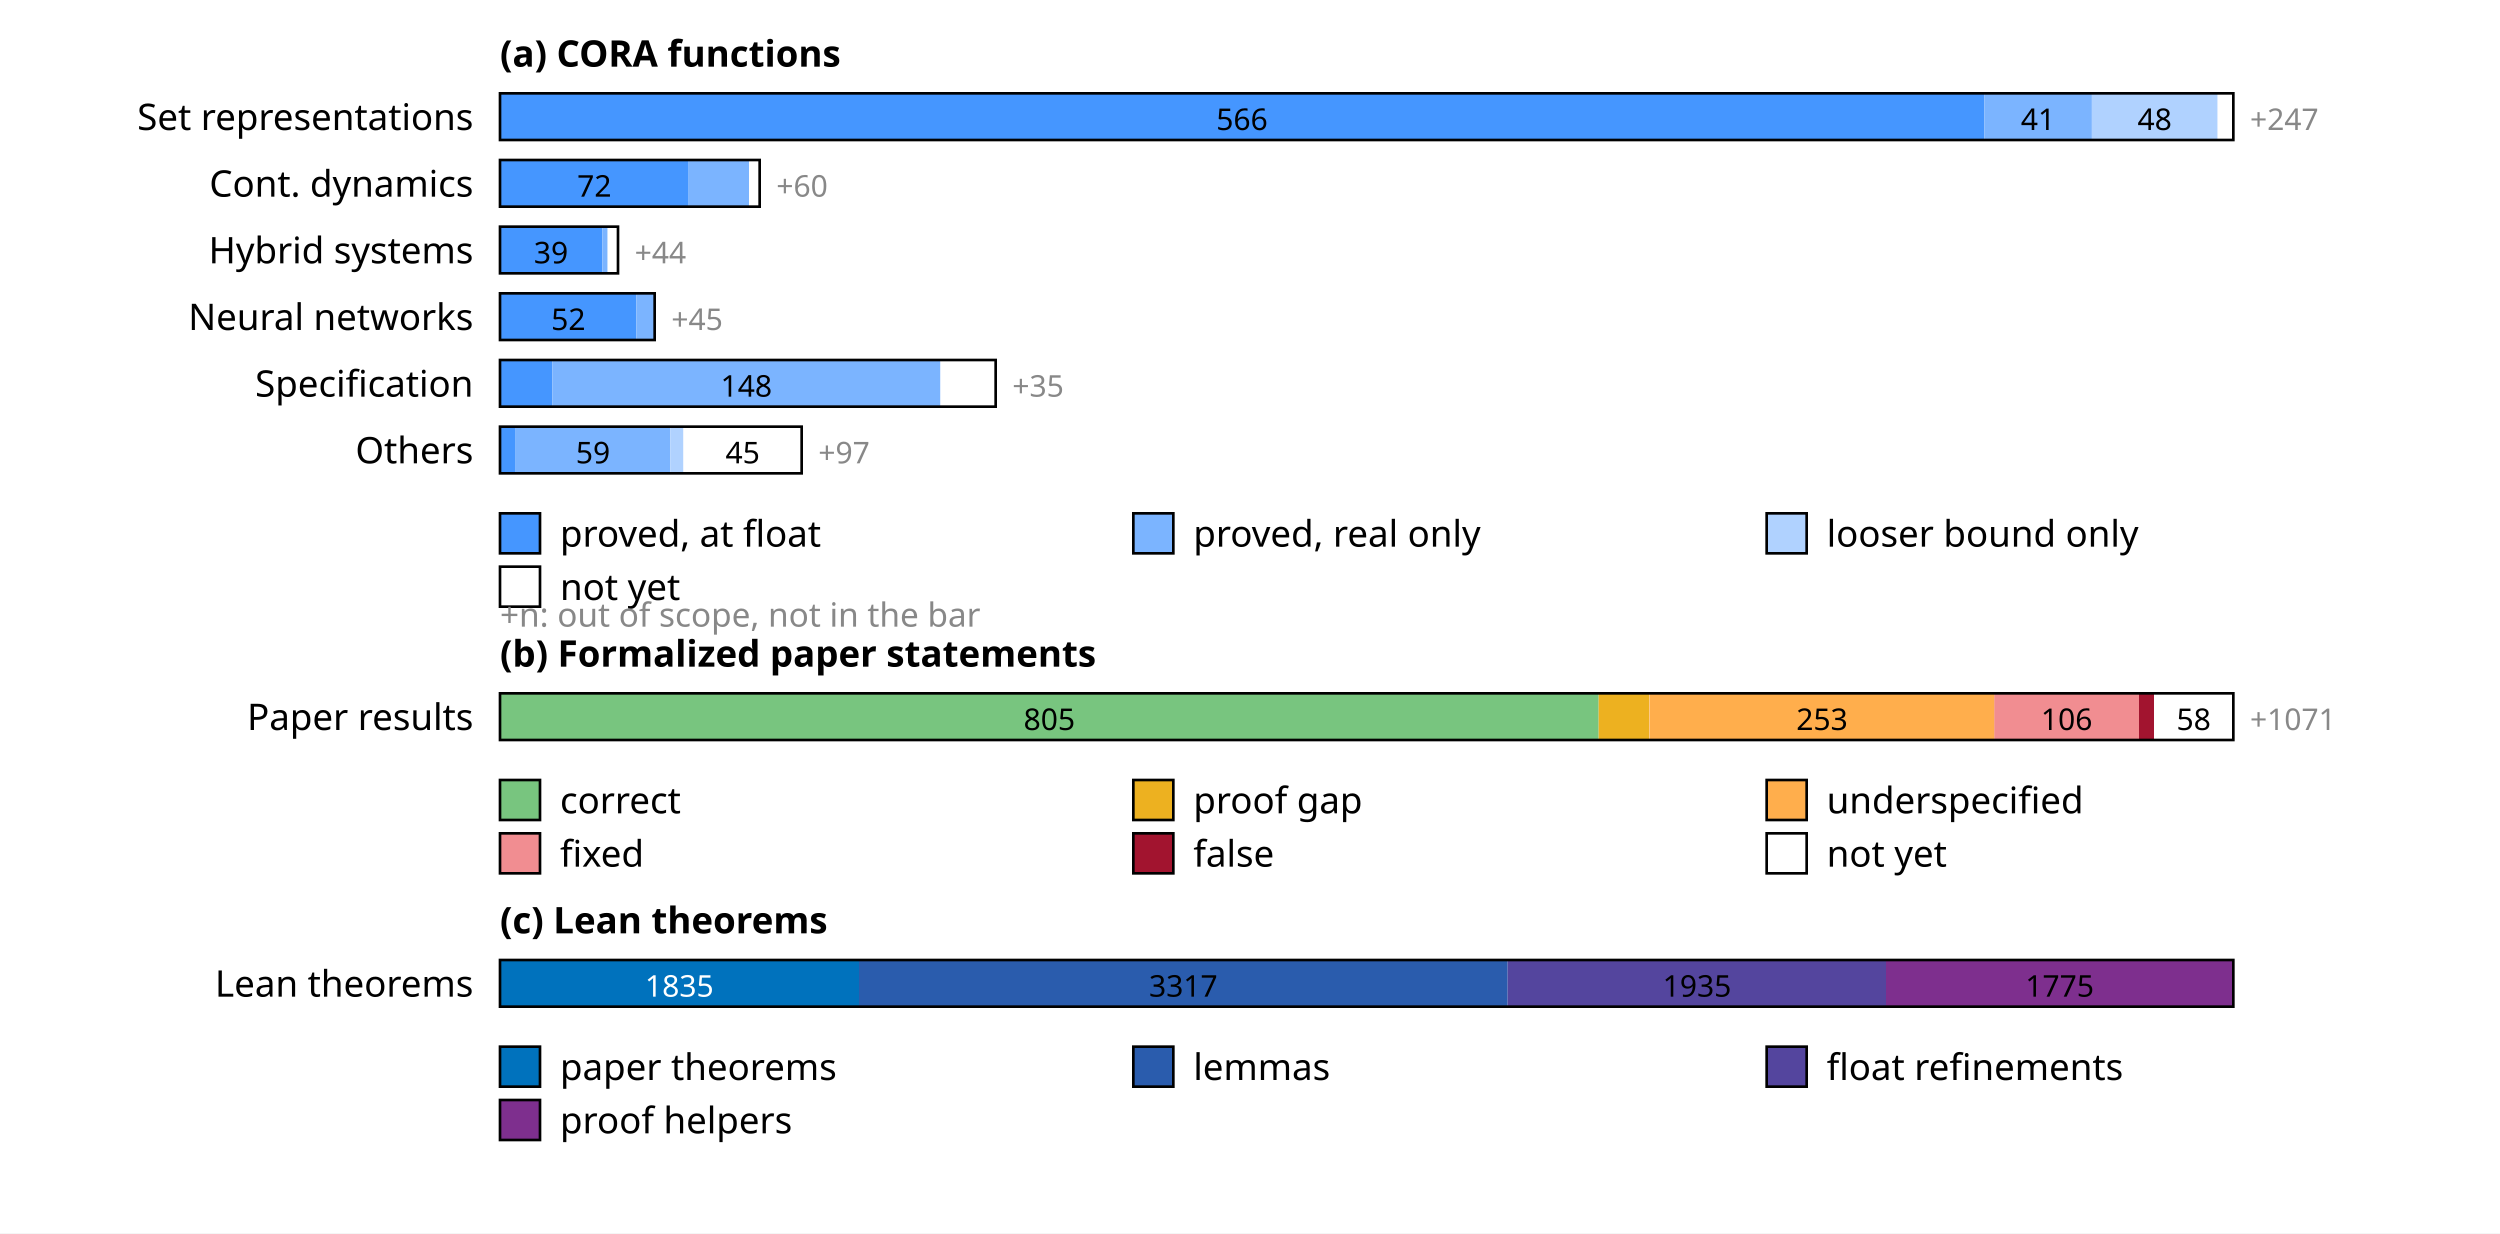
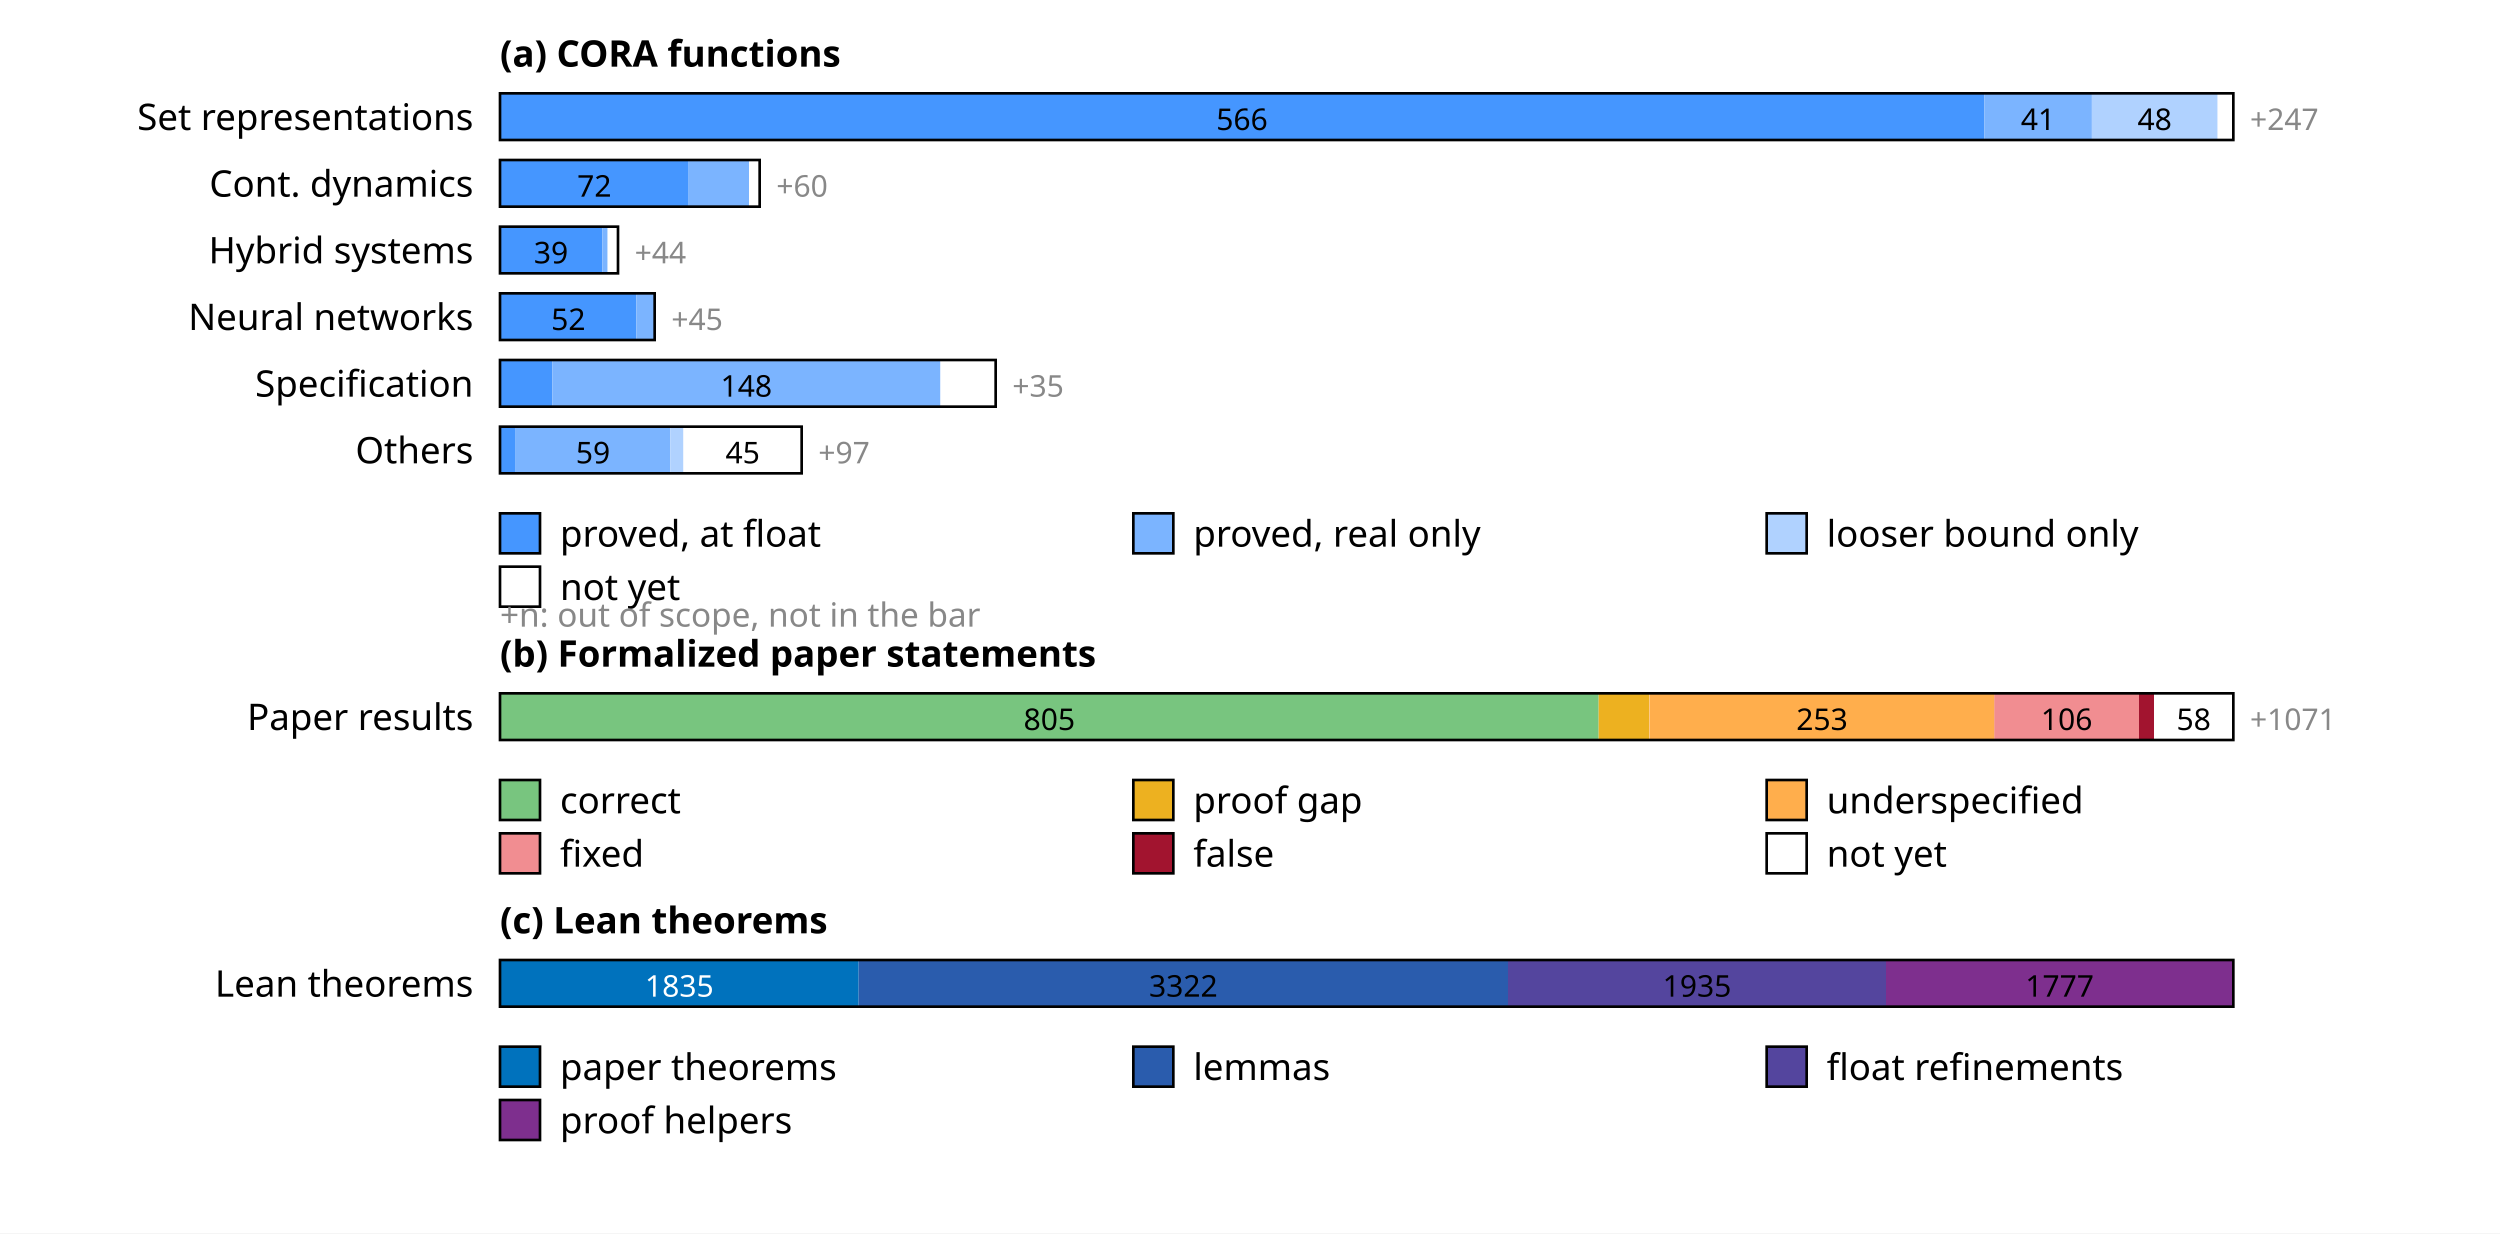
<svg xmlns="http://www.w3.org/2000/svg" width="750" height="370" font-family="sans-serif" font-size="11">
  <rect width="100%" height="100%" fill="white" />
  <text x="150" y="20" font-weight="bold">(a) CORA functions</text>
  <text x="142" y="39" text-anchor="end">Set representations</text>
  <rect x="150.0" y="28" width="445.3" height="14" fill="rgb(69,150,255)" />
  <text x="372.6" y="39" text-anchor="middle" font-size="9" fill="#000">566</text>
  <rect x="595.3" y="28" width="32.3" height="14" fill="rgb(123,180,255)" />
  <text x="611.4" y="39" text-anchor="middle" font-size="9" fill="#000">41</text>
  <rect x="627.5" y="28" width="37.8" height="14" fill="rgb(176,210,255)" />
  <text x="646.4" y="39" text-anchor="middle" font-size="9" fill="#000">48</text>
  <rect x="665.3" y="28" width="4.7" height="14" fill="rgb(255,255,255)" />
  <rect x="150" y="28" width="520.0" height="14" fill="none" stroke="#000" stroke-width="0.8" />
  <text x="675.0" y="39" font-size="9" fill="#888">+247</text>
  <text x="142" y="59" text-anchor="end">Cont. dynamics</text>
  <rect x="150.0" y="48" width="56.6" height="14" fill="rgb(69,150,255)" />
  <text x="178.3" y="59" text-anchor="middle" font-size="9" fill="#000">72</text>
  <rect x="206.6" y="48" width="18.1" height="14" fill="rgb(123,180,255)" />
  <rect x="224.7" y="48" width="3.1" height="14" fill="rgb(255,255,255)" />
  <rect x="150" y="48" width="77.9" height="14" fill="none" stroke="#000" stroke-width="0.8" />
  <text x="232.9" y="59" font-size="9" fill="#888">+60</text>
  <text x="142" y="79" text-anchor="end">Hybrid systems</text>
  <rect x="150.0" y="68" width="30.7" height="14" fill="rgb(69,150,255)" />
  <text x="165.3" y="79" text-anchor="middle" font-size="9" fill="#000">39</text>
  <rect x="180.7" y="68" width="1.6" height="14" fill="rgb(123,180,255)" />
  <rect x="182.3" y="68" width="3.1" height="14" fill="rgb(255,255,255)" />
  <rect x="150" y="68" width="35.4" height="14" fill="none" stroke="#000" stroke-width="0.8" />
  <text x="190.4" y="79" font-size="9" fill="#888">+44</text>
  <text x="142" y="99" text-anchor="end">Neural networks</text>
  <rect x="150.0" y="88" width="40.9" height="14" fill="rgb(69,150,255)" />
  <text x="170.5" y="99" text-anchor="middle" font-size="9" fill="#000">52</text>
  <rect x="190.9" y="88" width="5.5" height="14" fill="rgb(123,180,255)" />
  <rect x="150" y="88" width="46.4" height="14" fill="none" stroke="#000" stroke-width="0.8" />
  <text x="201.4" y="99" font-size="9" fill="#888">+45</text>
  <text x="142" y="119" text-anchor="end">Specification</text>
  <rect x="150.0" y="108" width="15.7" height="14" fill="rgb(69,150,255)" />
  <rect x="165.7" y="108" width="116.4" height="14" fill="rgb(123,180,255)" />
  <text x="223.9" y="119" text-anchor="middle" font-size="9" fill="#000">148</text>
  <rect x="282.2" y="108" width="16.5" height="14" fill="rgb(255,255,255)" />
  <rect x="150" y="108" width="148.7" height="14" fill="none" stroke="#000" stroke-width="0.8" />
  <text x="303.7" y="119" font-size="9" fill="#888">+35</text>
  <text x="142" y="139" text-anchor="end">Others</text>
  <rect x="150.0" y="128" width="4.7" height="14" fill="rgb(69,150,255)" />
  <rect x="154.7" y="128" width="46.4" height="14" fill="rgb(123,180,255)" />
  <text x="177.9" y="139" text-anchor="middle" font-size="9" fill="#000">59</text>
  <rect x="201.1" y="128" width="3.9" height="14" fill="rgb(176,210,255)" />
  <rect x="205.1" y="128" width="35.4" height="14" fill="rgb(255,255,255)" />
  <text x="222.8" y="139" text-anchor="middle" font-size="9" fill="#000">45</text>
  <rect x="150" y="128" width="90.5" height="14" fill="none" stroke="#000" stroke-width="0.8" />
  <text x="245.5" y="139" font-size="9" fill="#888">+97</text>
  <rect x="150" y="154" width="12" height="12" fill="rgb(69,150,255)" stroke="#000" stroke-width="0.8" />
  <text x="168" y="164">proved, at float</text>
  <rect x="340" y="154" width="12" height="12" fill="rgb(123,180,255)" stroke="#000" stroke-width="0.8" />
  <text x="358" y="164">proved, real only</text>
  <rect x="530" y="154" width="12" height="12" fill="rgb(176,210,255)" stroke="#000" stroke-width="0.8" />
  <text x="548" y="164">looser bound only</text>
  <rect x="150" y="170" width="12" height="12" fill="rgb(255,255,255)" stroke="#000" stroke-width="0.8" />
  <text x="168" y="180">not yet</text>
  <text x="150" y="188" font-size="10" fill="#888">+n: out of scope, not in the bar</text>
  <text x="150" y="200" font-weight="bold">(b) Formalized paper statements</text>
  <text x="142" y="219" text-anchor="end">Paper results</text>
  <rect x="150.0" y="208" width="329.6" height="14" fill="rgb(120,197,127)" />
  <text x="314.8" y="219" text-anchor="middle" font-size="9" fill="#000">805</text>
  <rect x="479.6" y="208" width="15.1" height="14" fill="rgb(237,177,32)" />
  <rect x="494.8" y="208" width="103.6" height="14" fill="rgb(255,174,76)" />
  <text x="546.6" y="219" text-anchor="middle" font-size="9" fill="#000">253</text>
  <rect x="598.3" y="208" width="43.4" height="14" fill="rgb(241,141,145)" />
  <text x="620.0" y="219" text-anchor="middle" font-size="9" fill="#000">106</text>
  <rect x="641.7" y="208" width="4.5" height="14" fill="rgb(162,20,47)" />
  <rect x="646.3" y="208" width="23.7" height="14" fill="rgb(255,255,255)" />
  <text x="658.1" y="219" text-anchor="middle" font-size="9" fill="#000">58</text>
  <rect x="150" y="208" width="520.0" height="14" fill="none" stroke="#000" stroke-width="0.8" />
  <text x="675.0" y="219" font-size="9" fill="#888">+1071</text>
  <rect x="150" y="234" width="12" height="12" fill="rgb(120,197,127)" stroke="#000" stroke-width="0.8" />
  <text x="168" y="244">correct</text>
  <rect x="340" y="234" width="12" height="12" fill="rgb(237,177,32)" stroke="#000" stroke-width="0.8" />
  <text x="358" y="244">proof gap</text>
  <rect x="530" y="234" width="12" height="12" fill="rgb(255,174,76)" stroke="#000" stroke-width="0.8" />
  <text x="548" y="244">underspecified</text>
  <rect x="150" y="250" width="12" height="12" fill="rgb(241,141,145)" stroke="#000" stroke-width="0.8" />
  <text x="168" y="260">fixed</text>
  <rect x="340" y="250" width="12" height="12" fill="rgb(162,20,47)" stroke="#000" stroke-width="0.8" />
  <text x="358" y="260">false</text>
  <rect x="530" y="250" width="12" height="12" fill="rgb(255,255,255)" stroke="#000" stroke-width="0.8" />
  <text x="548" y="260">not yet</text>
  <text x="150" y="280" font-weight="bold">(c) Lean theorems</text>
  <text x="142" y="299" text-anchor="end">Lean theorems</text>
-   <rect x="150.0" y="288" width="107.7" height="14" fill="rgb(0,114,189)" />
+   <rect x="150.0" y="288" width="107.6" height="14" fill="rgb(0,114,189)" />
  <text x="203.8" y="299" text-anchor="middle" font-size="9" fill="#fff">1835</text>
-   <rect x="257.7" y="288" width="194.6" height="14" fill="rgb(42,92,173)" />
-   <text x="355.0" y="299" text-anchor="middle" font-size="9" fill="#000">3317</text>
-   <rect x="452.3" y="288" width="113.5" height="14" fill="rgb(84,69,158)" />
+   <rect x="257.6" y="288" width="194.8" height="14" fill="rgb(42,92,173)" />
+   <text x="355.0" y="299" text-anchor="middle" font-size="9" fill="#000">3322</text>
+   <rect x="452.4" y="288" width="113.5" height="14" fill="rgb(84,69,158)" />
  <text x="509.1" y="299" text-anchor="middle" font-size="9" fill="#000">1935</text>
  <rect x="565.8" y="288" width="104.2" height="14" fill="rgb(126,47,142)" />
-   <text x="617.9" y="299" text-anchor="middle" font-size="9" fill="#000">1775</text>
+   <text x="617.9" y="299" text-anchor="middle" font-size="9" fill="#000">1777</text>
  <rect x="150" y="288" width="520.0" height="14" fill="none" stroke="#000" stroke-width="0.8" />
  <rect x="150" y="314" width="12" height="12" fill="rgb(0,114,189)" stroke="#000" stroke-width="0.8" />
  <text x="168" y="324">paper theorems</text>
  <rect x="340" y="314" width="12" height="12" fill="rgb(42,92,173)" stroke="#000" stroke-width="0.8" />
  <text x="358" y="324">lemmas</text>
  <rect x="530" y="314" width="12" height="12" fill="rgb(84,69,158)" stroke="#000" stroke-width="0.8" />
  <text x="548" y="324">float refinements</text>
  <rect x="150" y="330" width="12" height="12" fill="rgb(126,47,142)" stroke="#000" stroke-width="0.8" />
  <text x="168" y="340">proof helpers</text>
</svg>
